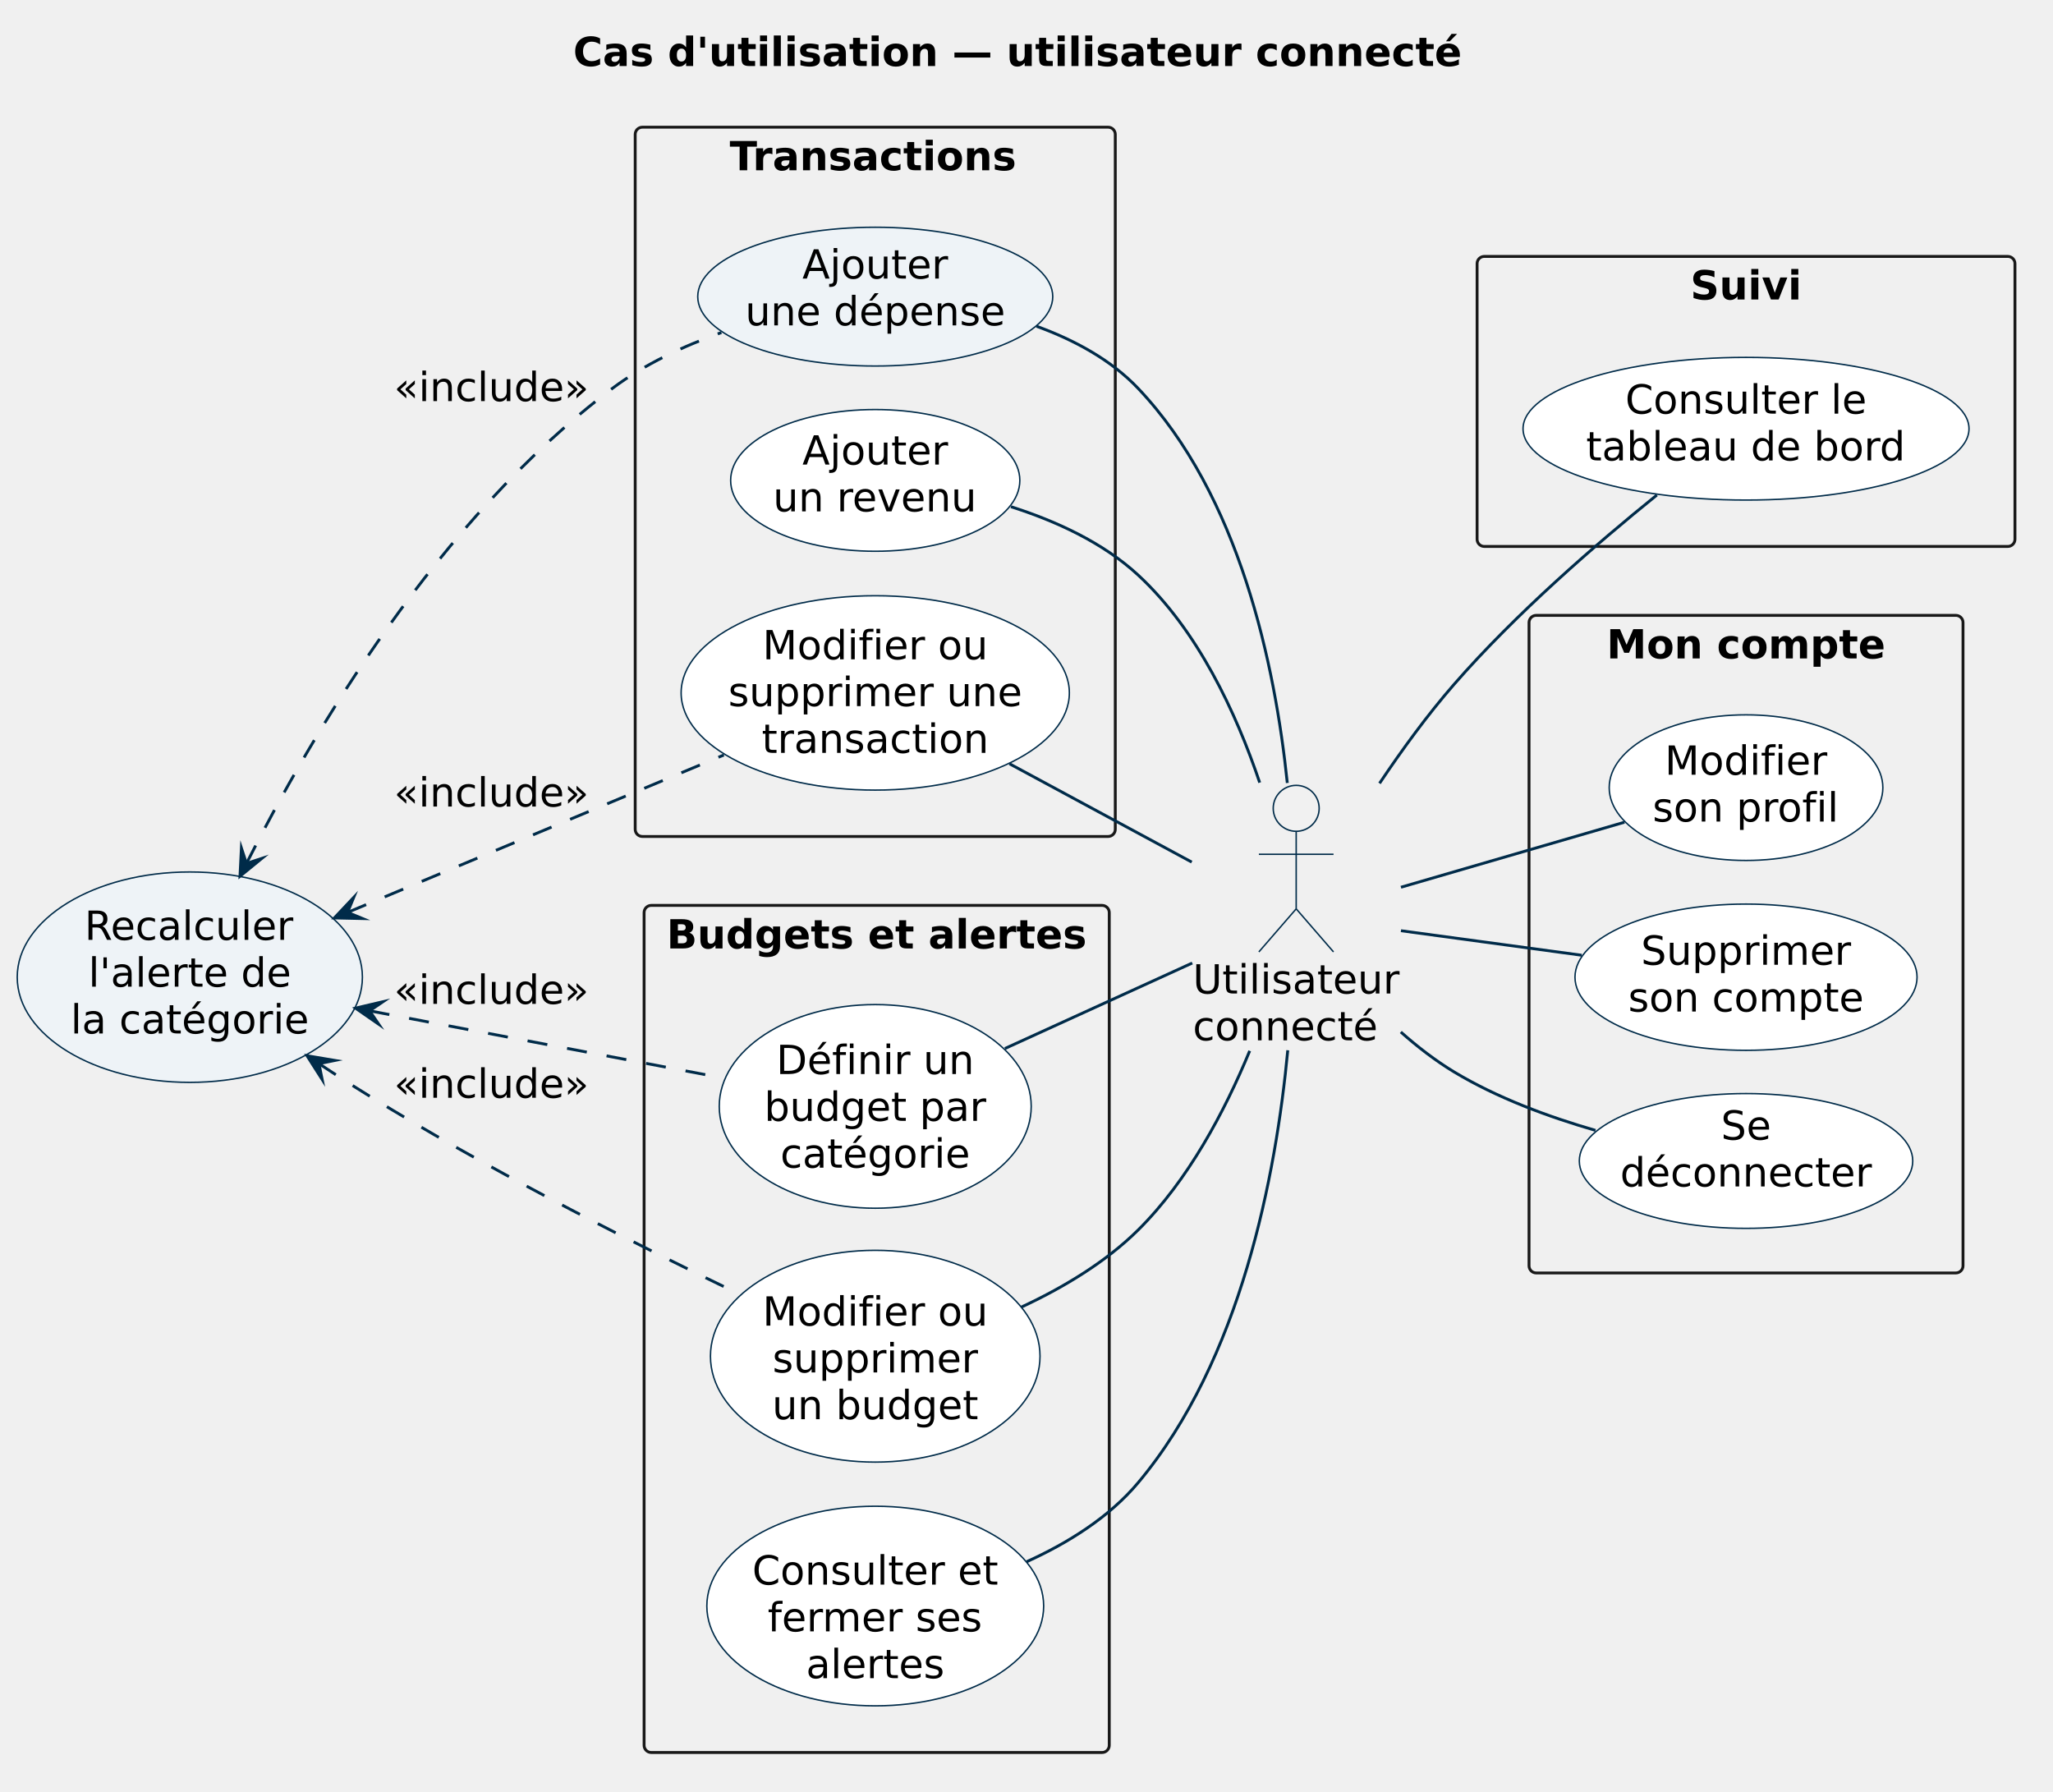
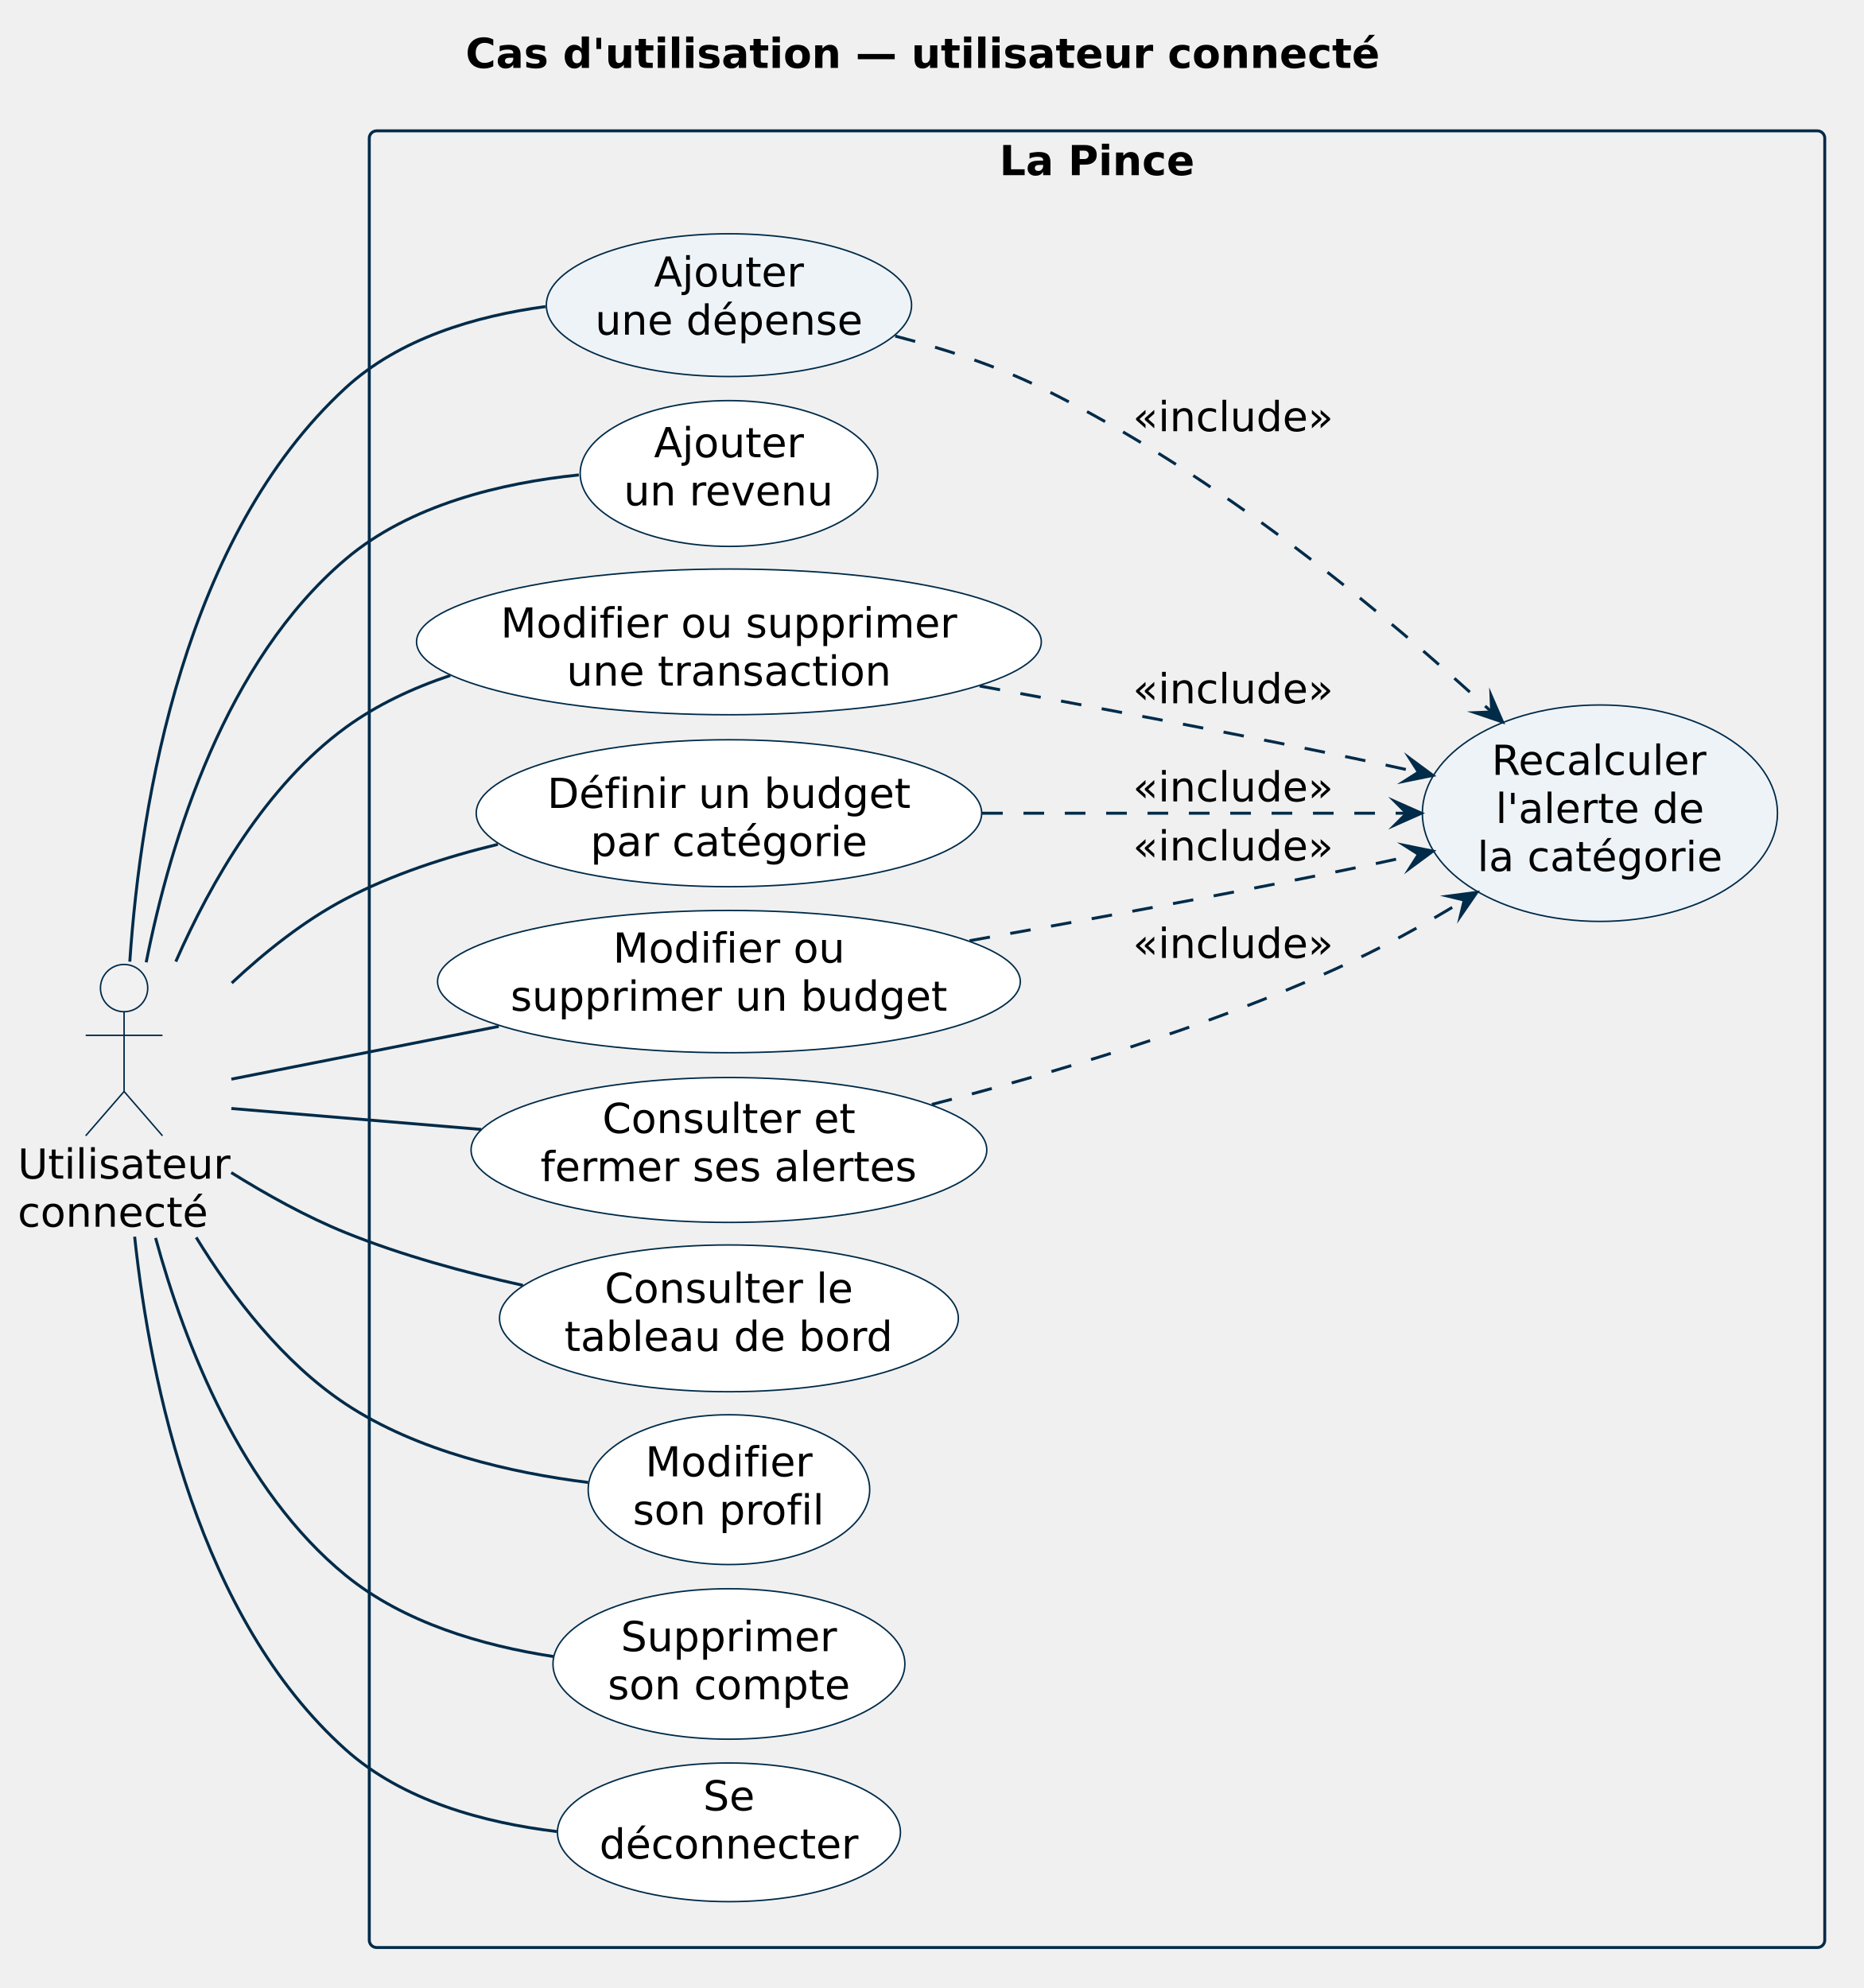
- <svg xmlns="http://www.w3.org/2000/svg" version="1.1" data-diagram-type="DESCRIPTION" style="width:715px;height:624px;background:#FFFFFF;" width="715px" height="624px" viewBox="0 0 715 624" zoomAndPan="magnify" preserveAspectRatio="none" contentStyleType="text/css">
+ <svg xmlns="http://www.w3.org/2000/svg" version="1.1" data-diagram-type="DESCRIPTION" style="width:631px;height:673px;background:#FFFFFF;" width="631px" height="673px" viewBox="0 0 631 673" zoomAndPan="magnify" preserveAspectRatio="none" contentStyleType="text/css">
  <defs />
  <g font-family="sans-serif" lengthAdjust="spacing">
-     <g class="title" data-source-line="20">
-       <text x="199.626" y="22.995" fill="#000" font-size="14" textLength="309.497" font-weight="700" font-family="'DejaVu Sans'">Cas d'utilisation — utilisateur connecté</text>
+     <g class="title" data-source-line="23">
+       <text x="157.611" y="22.995" fill="#000" font-size="14" textLength="309.497" font-weight="700" font-family="'DejaVu Sans'">Cas d'utilisation — utilisateur connecté</text>
    </g>
-     <g class="cluster" data-qualified-name="Transactions" id="ent0001" data-source-line="22">
-       <rect x="221.22" y="44.297" width="167.2" height="247" fill="none" style="stroke:#181818;stroke-width:1;" rx="2.5" ry="2.5" />
-       <text x="254.142" y="59.292" fill="#000" font-size="14" textLength="101.356" font-weight="700" font-family="'DejaVu Sans'">Transactions</text>
+     <g class="cluster" data-qualified-name="La Pince" id="ent0002" data-source-line="27">
+       <rect x="125.01" y="44.297" width="492.71" height="615" fill="none" style="stroke:#002B49;stroke-width:1;" rx="2.5" ry="2.5" />
+       <text x="338.334" y="59.292" fill="#000" font-size="14" textLength="66.063" font-weight="700" font-family="'DejaVu Sans'">La Pince</text>
    </g>
-     <g class="cluster" data-qualified-name="Budgets et alertes" id="ent0005" data-source-line="27">
-       <rect x="224.32" y="315.297" width="162" height="295" fill="none" style="stroke:#181818;stroke-width:1;" rx="2.5" ry="2.5" />
-       <text x="232.169" y="330.292" fill="#000" font-size="14" textLength="146.303" font-weight="700" font-family="'DejaVu Sans'">Budgets et alertes</text>
+     <g class="entity" data-qualified-name="La Pince.depense" id="ent0003" data-source-line="28">
+       <ellipse cx="246.761" cy="103.3" rx="61.821" ry="24.163" fill="#EEF3F7" style="stroke:#002B49;stroke-width:0.5;" />
+       <text x="221.379" y="97.005" fill="#000" font-size="14" textLength="50.764" font-family="'DejaVu Sans'">Ajouter</text>
+       <text x="201.466" y="113.302" fill="#000" font-size="14" textLength="90.59" font-family="'DejaVu Sans'">une dépense</text>
    </g>
-     <g class="cluster" data-qualified-name="Suivi" id="ent0011" data-source-line="36">
-       <rect x="514.43" y="89.297" width="187.32" height="101" fill="none" style="stroke:#181818;stroke-width:1;" rx="2.5" ry="2.5" />
-       <text x="588.703" y="104.292" fill="#000" font-size="14" textLength="38.773" font-weight="700" font-family="'DejaVu Sans'">Suivi</text>
+     <g class="entity" data-qualified-name="La Pince.revenu" id="ent0004" data-source-line="29">
+       <ellipse cx="246.759" cy="160.294" rx="50.359" ry="24.677" fill="#FFF" style="stroke:#002B49;stroke-width:0.5;" />
+       <text x="221.377" y="154.79" fill="#000" font-size="14" textLength="50.764" font-family="'DejaVu Sans'">Ajouter</text>
+       <text x="211.154" y="171.087" fill="#000" font-size="14" textLength="71.21" font-family="'DejaVu Sans'">un revenu</text>
    </g>
-     <g class="cluster" data-qualified-name="Mon compte" id="ent0013" data-source-line="39">
-       <rect x="532.52" y="214.297" width="151.14" height="229" fill="none" style="stroke:#181818;stroke-width:1;" rx="2.5" ry="2.5" />
-       <text x="559.538" y="229.292" fill="#000" font-size="14" textLength="97.104" font-weight="700" font-family="'DejaVu Sans'">Mon compte</text>
+     <g class="entity" data-qualified-name="La Pince.transaction" id="ent0005" data-source-line="30">
+       <ellipse cx="246.756" cy="217.297" rx="105.746" ry="24.67" fill="#FFF" style="stroke:#002B49;stroke-width:0.5;" />
+       <text x="169.486" y="215.811" fill="#000" font-size="14" textLength="154.54" font-family="'DejaVu Sans'">Modifier ou supprimer</text>
+       <text x="191.809" y="232.108" fill="#000" font-size="14" textLength="109.895" font-family="'DejaVu Sans'">une transaction</text>
    </g>
-     <g class="entity" data-qualified-name="Transactions.depense" id="ent0002" data-source-line="23">
-       <ellipse cx="304.821" cy="103.3" rx="61.821" ry="24.163" fill="#EEF3F7" style="stroke:#002B49;stroke-width:0.5;" />
-       <text x="279.439" y="97.005" fill="#000" font-size="14" textLength="50.764" font-family="'DejaVu Sans'">Ajouter</text>
-       <text x="259.526" y="113.302" fill="#000" font-size="14" textLength="90.59" font-family="'DejaVu Sans'">une dépense</text>
+     <g class="entity" data-qualified-name="La Pince.budget" id="ent0006" data-source-line="31">
+       <ellipse cx="246.763" cy="275.3" rx="85.553" ry="24.873" fill="#FFF" style="stroke:#002B49;stroke-width:0.5;" />
+       <text x="185.256" y="273.508" fill="#000" font-size="14" textLength="123.013" font-family="'DejaVu Sans'">Définir un budget</text>
+       <text x="199.882" y="289.804" fill="#000" font-size="14" textLength="93.762" font-family="'DejaVu Sans'">par catégorie</text>
    </g>
-     <g class="entity" data-qualified-name="Transactions.revenu" id="ent0003" data-source-line="24">
-       <ellipse cx="304.819" cy="167.294" rx="50.359" ry="24.677" fill="#FFF" style="stroke:#002B49;stroke-width:0.5;" />
-       <text x="279.437" y="161.79" fill="#000" font-size="14" textLength="50.764" font-family="'DejaVu Sans'">Ajouter</text>
-       <text x="269.214" y="178.087" fill="#000" font-size="14" textLength="71.21" font-family="'DejaVu Sans'">un revenu</text>
+     <g class="entity" data-qualified-name="La Pince.budgetmaj" id="ent0007" data-source-line="32">
+       <ellipse cx="246.758" cy="332.297" rx="98.638" ry="24.08" fill="#FFF" style="stroke:#002B49;stroke-width:0.5;" />
+       <text x="207.509" y="325.871" fill="#000" font-size="14" textLength="78.497" font-family="'DejaVu Sans'">Modifier ou</text>
+       <text x="172.82" y="342.168" fill="#000" font-size="14" textLength="147.875" font-family="'DejaVu Sans'">supprimer un budget</text>
    </g>
-     <g class="entity" data-qualified-name="Transactions.transaction" id="ent0004" data-source-line="25">
-       <ellipse cx="304.823" cy="241.301" rx="67.603" ry="33.844" fill="#FFF" style="stroke:#002B49;stroke-width:0.5;" />
-       <text x="265.575" y="229.598" fill="#000" font-size="14" textLength="78.497" font-family="'DejaVu Sans'">Modifier ou</text>
-       <text x="253.622" y="245.895" fill="#000" font-size="14" textLength="102.402" font-family="'DejaVu Sans'">supprimer une</text>
-       <text x="265.281" y="262.192" fill="#000" font-size="14" textLength="79.085" font-family="'DejaVu Sans'">transaction</text>
+     <g class="entity" data-qualified-name="La Pince.alertes" id="ent0008" data-source-line="33">
+       <ellipse cx="246.756" cy="389.3" rx="87.286" ry="24.523" fill="#FFF" style="stroke:#002B49;stroke-width:0.5;" />
+       <text x="203.915" y="383.561" fill="#000" font-size="14" textLength="85.682" font-family="'DejaVu Sans'">Consulter et</text>
+       <text x="182.935" y="399.858" fill="#000" font-size="14" textLength="127.641" font-family="'DejaVu Sans'">fermer ses alertes</text>
    </g>
-     <g class="entity" data-qualified-name="Budgets et alertes.budget" id="ent0006" data-source-line="28">
-       <ellipse cx="304.816" cy="385.296" rx="54.326" ry="35.459" fill="#FFF" style="stroke:#002B49;stroke-width:0.5;" />
-       <text x="270.353" y="374.039" fill="#000" font-size="14" textLength="68.927" font-family="'DejaVu Sans'">Définir un</text>
-       <text x="266.162" y="390.336" fill="#000" font-size="14" textLength="77.308" font-family="'DejaVu Sans'">budget par</text>
-       <text x="271.771" y="406.633" fill="#000" font-size="14" textLength="66.09" font-family="'DejaVu Sans'">catégorie</text>
+     <g class="entity" data-qualified-name="La Pince.tableau" id="ent0009" data-source-line="34">
+       <ellipse cx="246.758" cy="446.3" rx="77.658" ry="24.843" fill="#FFF" style="stroke:#002B49;stroke-width:0.5;" />
+       <text x="204.717" y="441.046" fill="#000" font-size="14" textLength="84.082" font-family="'DejaVu Sans'">Consulter le</text>
+       <text x="191.055" y="457.343" fill="#000" font-size="14" textLength="111.405" font-family="'DejaVu Sans'">tableau de bord</text>
    </g>
-     <g class="entity" data-qualified-name="Budgets et alertes.budgetmaj" id="ent0007" data-source-line="29">
-       <ellipse cx="304.819" cy="472.292" rx="57.389" ry="36.875" fill="#FFF" style="stroke:#002B49;stroke-width:0.5;" />
-       <text x="265.571" y="461.638" fill="#000" font-size="14" textLength="78.497" font-family="'DejaVu Sans'">Modifier ou</text>
-       <text x="269.023" y="477.935" fill="#000" font-size="14" textLength="71.593" font-family="'DejaVu Sans'">supprimer</text>
-       <text x="268.903" y="494.231" fill="#000" font-size="14" textLength="71.832" font-family="'DejaVu Sans'">un budget</text>
+     <g class="entity" data-qualified-name="La Pince.profil" id="ent0010" data-source-line="35">
+       <ellipse cx="246.761" cy="504.293" rx="47.651" ry="25.356" fill="#FFF" style="stroke:#002B49;stroke-width:0.5;" />
+       <text x="218.457" y="499.799" fill="#000" font-size="14" textLength="56.608" font-family="'DejaVu Sans'">Modifier</text>
+       <text x="214.211" y="516.096" fill="#000" font-size="14" textLength="65.099" font-family="'DejaVu Sans'">son profil</text>
    </g>
-     <g class="entity" data-qualified-name="Budgets et alertes.alertes" id="ent0008" data-source-line="30">
-       <ellipse cx="304.824" cy="559.293" rx="58.654" ry="34.757" fill="#FFF" style="stroke:#002B49;stroke-width:0.5;" />
-       <text x="261.983" y="551.82" fill="#000" font-size="14" textLength="85.682" font-family="'DejaVu Sans'">Consulter et</text>
-       <text x="267.346" y="568.116" fill="#000" font-size="14" textLength="74.956" font-family="'DejaVu Sans'">fermer ses</text>
-       <text x="280.707" y="584.413" fill="#000" font-size="14" textLength="48.234" font-family="'DejaVu Sans'">alertes</text>
+     <g class="entity" data-qualified-name="La Pince.supprimer" id="ent0011" data-source-line="36">
+       <ellipse cx="246.757" cy="563.302" rx="59.567" ry="25.465" fill="#FFF" style="stroke:#002B49;stroke-width:0.5;" />
+       <text x="210.165" y="558.967" fill="#000" font-size="14" textLength="73.186" font-family="'DejaVu Sans'">Supprimer</text>
+       <text x="205.721" y="575.264" fill="#000" font-size="14" textLength="82.072" font-family="'DejaVu Sans'">son compte</text>
    </g>
-     <g class="entity" data-qualified-name="Suivi.tableau" id="ent0012" data-source-line="37">
-       <ellipse cx="608.088" cy="149.3" rx="77.658" ry="24.843" fill="#FFF" style="stroke:#002B49;stroke-width:0.5;" />
-       <text x="566.047" y="144.046" fill="#000" font-size="14" textLength="84.082" font-family="'DejaVu Sans'">Consulter le</text>
-       <text x="552.385" y="160.343" fill="#000" font-size="14" textLength="111.405" font-family="'DejaVu Sans'">tableau de bord</text>
+     <g class="entity" data-qualified-name="La Pince.deconnecter" id="ent0012" data-source-line="37">
+       <ellipse cx="246.762" cy="620.296" rx="58.062" ry="23.469" fill="#FFF" style="stroke:#002B49;stroke-width:0.5;" />
+       <text x="238.012" y="612.884" fill="#000" font-size="14" textLength="17.5" font-family="'DejaVu Sans'">Se</text>
+       <text x="202.923" y="629.181" fill="#000" font-size="14" textLength="87.678" font-family="'DejaVu Sans'">déconnecter</text>
    </g>
-     <g class="entity" data-qualified-name="Mon compte.profil" id="ent0014" data-source-line="40">
-       <ellipse cx="608.091" cy="274.293" rx="47.651" ry="25.356" fill="#FFF" style="stroke:#002B49;stroke-width:0.5;" />
-       <text x="579.787" y="269.799" fill="#000" font-size="14" textLength="56.608" font-family="'DejaVu Sans'">Modifier</text>
-       <text x="575.541" y="286.096" fill="#000" font-size="14" textLength="65.099" font-family="'DejaVu Sans'">son profil</text>
+     <g class="entity" data-qualified-name="La Pince.alerte" id="ent0013" data-source-line="38">
+       <ellipse cx="541.608" cy="275.293" rx="60.108" ry="36.636" fill="#EEF3F7" style="stroke:#002B49;stroke-width:0.5;" />
+       <text x="504.941" y="262.303" fill="#000" font-size="14" textLength="73.336" font-family="'DejaVu Sans'">Recalculer</text>
+       <text x="506.294" y="278.6" fill="#000" font-size="14" textLength="70.629" font-family="'DejaVu Sans'">l'alerte de</text>
+       <text x="500.104" y="294.897" fill="#000" font-size="14" textLength="83.009" font-family="'DejaVu Sans'">la catégorie</text>
    </g>
-     <g class="entity" data-qualified-name="Mon compte.supprimer" id="ent0015" data-source-line="41">
-       <ellipse cx="608.087" cy="340.302" rx="59.567" ry="25.465" fill="#FFF" style="stroke:#002B49;stroke-width:0.5;" />
-       <text x="571.495" y="335.967" fill="#000" font-size="14" textLength="73.186" font-family="'DejaVu Sans'">Supprimer</text>
-       <text x="567.051" y="352.264" fill="#000" font-size="14" textLength="82.072" font-family="'DejaVu Sans'">son compte</text>
+     <g class="entity" data-qualified-name="utilisateur" id="ent0001" data-source-line="25">
+       <ellipse cx="42.005" cy="334.497" rx="8" ry="8" fill="#F1F1F1" style="stroke:#002B49;stroke-width:0.5;" />
+       <path d="M42.005,342.497 L42.005,369.497 M29.005,350.497 L55.005,350.497 M42.005,369.497 L29.005,384.497 M42.005,369.497 L55.005,384.497" style="stroke:#002B49;stroke-width:0.5;" fill="none" />
+       <text x="6" y="398.992" fill="#000" font-size="14" textLength="72.01" font-family="'DejaVu Sans'">Utilisateur</text>
+       <text x="6" y="415.289" fill="#000" font-size="14" textLength="64.422" font-family="'DejaVu Sans'">connecté</text>
    </g>
-     <g class="entity" data-qualified-name="Mon compte.deconnecter" id="ent0016" data-source-line="42">
-       <ellipse cx="608.092" cy="404.296" rx="58.062" ry="23.469" fill="#FFF" style="stroke:#002B49;stroke-width:0.5;" />
-       <text x="599.342" y="396.884" fill="#000" font-size="14" textLength="17.5" font-family="'DejaVu Sans'">Se</text>
-       <text x="564.253" y="413.181" fill="#000" font-size="14" textLength="87.678" font-family="'DejaVu Sans'">déconnecter</text>
+     <g class="link" data-entity-1="ent0001" data-entity-2="ent0003" id="lnk14" data-source-line="41" data-link-type="association">
+       <path d="M43.94,325.547 C47.66,270.887 62.4,181.517 117.01,131.297 C135.19,114.577 160.95,106.977 184.65,103.787" style="stroke:#002B49;stroke-width:1;" fill="none" id="utilisateur-depense" />
    </g>
-     <g class="entity" data-qualified-name="alerte" id="ent0009" data-source-line="32">
-       <ellipse cx="66.108" cy="340.293" rx="60.108" ry="36.636" fill="#EEF3F7" style="stroke:#002B49;stroke-width:0.5;" />
-       <text x="29.441" y="327.303" fill="#000" font-size="14" textLength="73.336" font-family="'DejaVu Sans'">Recalculer</text>
-       <text x="30.794" y="343.6" fill="#000" font-size="14" textLength="70.629" font-family="'DejaVu Sans'">l'alerte de</text>
-       <text x="24.604" y="359.897" fill="#000" font-size="14" textLength="83.009" font-family="'DejaVu Sans'">la catégorie</text>
+     <g class="link" data-entity-1="ent0001" data-entity-2="ent0004" id="lnk15" data-source-line="42" data-link-type="association">
+       <path d="M49.49,325.777 C57.81,283.897 76.39,223.787 117.01,189.297 C138.75,170.837 169.8,163.467 195.95,160.777" style="stroke:#002B49;stroke-width:1;" fill="none" id="utilisateur-revenu" />
    </g>
-     <g class="entity" data-qualified-name="utilisateur" id="ent0010" data-source-line="34">
-       <ellipse cx="451.425" cy="281.497" rx="8" ry="8" fill="#F1F1F1" style="stroke:#002B49;stroke-width:0.5;" />
-       <path d="M451.425,289.497 L451.425,316.497 M438.425,297.497 L464.425,297.497 M451.425,316.497 L438.425,331.497 M451.425,316.497 L464.425,331.497" style="stroke:#002B49;stroke-width:0.5;" fill="none" />
-       <text x="415.42" y="345.992" fill="#000" font-size="14" textLength="72.01" font-family="'DejaVu Sans'">Utilisateur</text>
-       <text x="415.42" y="362.289" fill="#000" font-size="14" textLength="64.422" font-family="'DejaVu Sans'">connecté</text>
+     <g class="link" data-entity-1="ent0001" data-entity-2="ent0005" id="lnk16" data-source-line="43" data-link-type="association">
+       <path d="M59.51,325.527 C71.42,298.427 90.17,265.897 117.01,246.297 C127.56,238.597 139.79,232.887 152.44,228.667" style="stroke:#002B49;stroke-width:1;" fill="none" id="utilisateur-transaction" />
    </g>
-     <g class="link" data-entity-1="ent0002" data-entity-2="ent0010" id="lnk17" data-source-line="45" data-link-type="association">
-       <path d="M360.98,113.617 C374.03,118.347 386.9,125.247 396.42,135.297 C431.68,172.517 444.07,231.537 448.33,272.667" style="stroke:#002B49;stroke-width:1;" fill="none" id="depense-utilisateur" />
+     <g class="link" data-entity-1="ent0001" data-entity-2="ent0006" id="lnk17" data-source-line="44" data-link-type="association">
+       <path d="M78.45,332.787 C89.82,322.147 103.1,311.577 117.01,304.297 C132.84,296.007 150.98,290.077 168.55,285.837" style="stroke:#002B49;stroke-width:1;" fill="none" id="utilisateur-budget" />
    </g>
-     <g class="link" data-entity-1="ent0003" data-entity-2="ent0010" id="lnk18" data-source-line="46" data-link-type="association">
-       <path d="M352.07,176.457 C367.63,181.397 384.14,188.927 396.42,200.297 C417.15,219.487 430.49,248.157 438.72,272.547" style="stroke:#002B49;stroke-width:1;" fill="none" id="revenu-utilisateur" />
+     <g class="link" data-entity-1="ent0001" data-entity-2="ent0007" id="lnk18" data-source-line="45" data-link-type="association">
+       <path d="M78.32,365.327 C103.28,360.407 137.71,353.617 168.85,347.467" style="stroke:#002B49;stroke-width:1;" fill="none" id="utilisateur-budgetmaj" />
    </g>
-     <g class="link" data-entity-1="ent0004" data-entity-2="ent0010" id="lnk19" data-source-line="47" data-link-type="association">
-       <path d="M351.58,265.977 C372.1,277.047 395.93,289.897 415.05,300.217" style="stroke:#002B49;stroke-width:1;" fill="none" id="transaction-utilisateur" />
+     <g class="link" data-entity-1="ent0001" data-entity-2="ent0008" id="lnk19" data-source-line="46" data-link-type="association">
+       <path d="M78.32,375.257 C101.69,377.217 133.36,379.877 162.87,382.347" style="stroke:#002B49;stroke-width:1;" fill="none" id="utilisateur-alertes" />
    </g>
-     <g class="link" data-entity-1="ent0006" data-entity-2="ent0010" id="lnk20" data-source-line="48" data-link-type="association">
-       <path d="M349.99,365.137 C370.92,355.587 395.58,344.327 415.23,335.367" style="stroke:#002B49;stroke-width:1;" fill="none" id="budget-utilisateur" />
+     <g class="link" data-entity-1="ent0001" data-entity-2="ent0009" id="lnk20" data-source-line="47" data-link-type="association">
+       <path d="M78.28,396.957 C90.16,404.367 103.76,411.947 117.01,417.297 C135.92,424.937 157.24,430.767 177.01,435.127" style="stroke:#002B49;stroke-width:1;" fill="none" id="utilisateur-tableau" />
    </g>
-     <g class="link" data-entity-1="ent0007" data-entity-2="ent0010" id="lnk21" data-source-line="49" data-link-type="association">
-       <path d="M355.67,455.207 C370.09,448.497 385,439.627 396.42,428.297 C413.81,411.047 426.53,387.047 435.24,365.957" style="stroke:#002B49;stroke-width:1;" fill="none" id="budgetmaj-utilisateur" />
+     <g class="link" data-entity-1="ent0001" data-entity-2="ent0010" id="lnk21" data-source-line="48" data-link-type="association">
+       <path d="M66.41,418.897 C78.82,439.117 95.89,461.317 117.01,475.297 C141.27,491.357 173.15,498.617 199.11,501.857" style="stroke:#002B49;stroke-width:1;" fill="none" id="utilisateur-profil" />
    </g>
-     <g class="link" data-entity-1="ent0008" data-entity-2="ent0010" id="lnk22" data-source-line="50" data-link-type="association">
-       <path d="M357.53,543.867 C371.85,537.387 386.25,528.437 396.42,516.297 C432.19,473.627 444.4,409.197 448.49,365.747" style="stroke:#002B49;stroke-width:1;" fill="none" id="alertes-utilisateur" />
+     <g class="link" data-entity-1="ent0001" data-entity-2="ent0011" id="lnk22" data-source-line="49" data-link-type="association">
+       <path d="M52.67,419.087 C62.64,455.527 81.85,504.607 117.01,533.297 C136.66,549.327 163.33,557.117 187.31,560.777" style="stroke:#002B49;stroke-width:1;" fill="none" id="utilisateur-supprimer" />
    </g>
-     <g class="link" data-entity-1="ent0010" data-entity-2="ent0012" id="lnk23" data-source-line="52" data-link-type="association">
-       <path d="M480.45,272.797 C488.29,261.097 497.21,248.867 506.43,238.297 C527.9,213.687 555.99,189.377 577.04,172.397" style="stroke:#002B49;stroke-width:1;" fill="none" id="utilisateur-tableau" />
+     <g class="link" data-entity-1="ent0001" data-entity-2="ent0012" id="lnk23" data-source-line="50" data-link-type="association">
+       <path d="M45.58,418.657 C50.95,468.897 67.32,547.807 117.01,592.297 C136.35,609.617 163.85,617.077 188.47,620.027" style="stroke:#002B49;stroke-width:1;" fill="none" id="utilisateur-deconnecter" />
    </g>
-     <g class="link" data-entity-1="ent0010" data-entity-2="ent0014" id="lnk24" data-source-line="53" data-link-type="association">
-       <path d="M487.91,308.977 C511.1,302.227 541.47,293.387 565.75,286.327" style="stroke:#002B49;stroke-width:1;" fill="none" id="utilisateur-profil" />
+     <g class="link" data-entity-1="ent0003" data-entity-2="ent0013" id="lnk24" data-source-line="52" data-link-type="dependency">
+       <path d="M303.05,113.777 C319.45,118.007 337.13,123.737 352.5,131.297 C413.02,161.077 469.521,208.411 504.961,241.021" style="stroke:#002B49;stroke-width:1;stroke-dasharray:7,7;" fill="none" id="depense-to-alerte" />
+       <polygon points="508.64,244.407,504.726,235.369,504.961,241.021,499.309,241.256,508.64,244.407" fill="#002B49" style="stroke:#002B49;stroke-width:1;stroke-linejoin:miter;stroke-miterlimit:10;" />
+       <text x="383.5" y="145.972" fill="#000" font-size="14" textLength="67.854" font-family="'DejaVu Sans'">«include»</text>
    </g>
-     <g class="link" data-entity-1="ent0010" data-entity-2="ent0015" id="lnk25" data-source-line="54" data-link-type="association">
-       <path d="M487.91,324.117 C506.55,326.647 529.83,329.807 550.86,332.657" style="stroke:#002B49;stroke-width:1;" fill="none" id="utilisateur-supprimer" />
+     <g class="link" data-entity-1="ent0005" data-entity-2="ent0013" id="lnk25" data-source-line="53" data-link-type="dependency">
+       <path d="M331.65,232.237 C368.49,238.977 412.2,247.227 451.5,255.297 C462.37,257.527 469.078,258.955 480.178,261.415" style="stroke:#002B49;stroke-width:1;stroke-dasharray:7,7;" fill="none" id="transaction-to-alerte" />
+       <polygon points="485.06,262.497,477.139,256.644,480.178,261.415,475.408,264.455,485.06,262.497" fill="#002B49" style="stroke:#002B49;stroke-width:1;stroke-linejoin:miter;stroke-miterlimit:10;" />
+       <text x="383.5" y="238.072" fill="#000" font-size="14" textLength="67.854" font-family="'DejaVu Sans'">«include»</text>
    </g>
-     <g class="link" data-entity-1="ent0010" data-entity-2="ent0016" id="lnk26" data-source-line="55" data-link-type="association">
-       <path d="M487.86,359.387 C493.69,364.557 499.96,369.397 506.43,373.297 C521.39,382.307 539.2,388.907 555.65,393.647" style="stroke:#002B49;stroke-width:1;" fill="none" id="utilisateur-deconnecter" />
+     <g class="link" data-entity-1="ent0006" data-entity-2="ent0013" id="lnk26" data-source-line="54" data-link-type="dependency">
+       <path d="M332.46,275.297 C380.1,275.297 433.41,275.297 476.18,275.297" style="stroke:#002B49;stroke-width:1;stroke-dasharray:7,7;" fill="none" id="budget-to-alerte" />
+       <polygon points="481.18,275.297,472.18,271.297,476.18,275.297,472.18,279.297,481.18,275.297" fill="#002B49" style="stroke:#002B49;stroke-width:1;stroke-linejoin:miter;stroke-miterlimit:10;" />
+       <text x="383.5" y="271.292" fill="#000" font-size="14" textLength="67.854" font-family="'DejaVu Sans'">«include»</text>
    </g>
-     <g class="link" data-entity-1="ent0009" data-entity-2="ent0002" id="lnk27" data-source-line="57" data-link-type="dependency">
-       <path d="M85.837,300.685 C108.797,255.295 152.3,181.177 213.22,135.297 C224.41,126.867 238.01,120.527 251.24,115.807" style="stroke:#002B49;stroke-width:1;stroke-dasharray:7,7;" fill="none" id="alerte-backto-depense" />
-       <polygon points="83.58,305.147,91.212,298.921,85.837,300.685,84.073,295.31,83.58,305.147" fill="#002B49" style="stroke:#002B49;stroke-width:1;stroke-linejoin:miter;stroke-miterlimit:10;" />
-       <text x="137.22" y="139.692" fill="#000" font-size="14" textLength="67.854" font-family="'DejaVu Sans'">«include»</text>
+     <g class="link" data-entity-1="ent0007" data-entity-2="ent0013" id="lnk27" data-source-line="55" data-link-type="dependency">
+       <path d="M328.22,318.467 C365.75,311.817 410.98,303.517 451.5,295.297 C462.38,293.087 469.088,291.679 480.188,289.219" style="stroke:#002B49;stroke-width:1;stroke-dasharray:7,7;" fill="none" id="budgetmaj-to-alerte" />
+       <polygon points="485.07,288.137,475.418,286.179,480.188,289.219,477.149,293.989,485.07,288.137" fill="#002B49" style="stroke:#002B49;stroke-width:1;stroke-linejoin:miter;stroke-miterlimit:10;" />
+       <text x="383.5" y="291.292" fill="#000" font-size="14" textLength="67.854" font-family="'DejaVu Sans'">«include»</text>
    </g>
-     <g class="link" data-entity-1="ent0009" data-entity-2="ent0004" id="lnk28" data-source-line="58" data-link-type="dependency">
-       <path d="M121.053,317.737 C160.753,301.127 211.77,279.797 252.09,262.927" style="stroke:#002B49;stroke-width:1;stroke-dasharray:7,7;" fill="none" id="alerte-backto-transaction" />
-       <polygon points="116.44,319.667,126.286,319.883,121.053,317.737,123.199,312.503,116.44,319.667" fill="#002B49" style="stroke:#002B49;stroke-width:1;stroke-linejoin:miter;stroke-miterlimit:10;" />
-       <text x="137.22" y="280.862" fill="#000" font-size="14" textLength="67.854" font-family="'DejaVu Sans'">«include»</text>
-     </g>
-     <g class="link" data-entity-1="ent0009" data-entity-2="ent0006" id="lnk29" data-source-line="59" data-link-type="dependency">
-       <path d="M128.722,352.011 C167.832,359.451 214.51,368.317 252.43,375.527" style="stroke:#002B49;stroke-width:1;stroke-dasharray:7,7;" fill="none" id="alerte-backto-budget" />
-       <polygon points="123.81,351.077,131.904,356.688,128.722,352.011,133.399,348.829,123.81,351.077" fill="#002B49" style="stroke:#002B49;stroke-width:1;stroke-linejoin:miter;stroke-miterlimit:10;" />
-       <text x="137.22" y="349.592" fill="#000" font-size="14" textLength="67.854" font-family="'DejaVu Sans'">«include»</text>
-     </g>
-     <g class="link" data-entity-1="ent0009" data-entity-2="ent0007" id="lnk30" data-source-line="60" data-link-type="dependency">
-       <path d="M111.089,370.417 C120.589,376.707 126.59,380.487 136.22,386.297 C176.11,410.387 223.52,434.307 257.72,450.777" style="stroke:#002B49;stroke-width:1;stroke-dasharray:7,7;" fill="none" id="alerte-backto-budgetmaj" />
-       <polygon points="106.92,367.657,112.216,375.961,111.089,370.417,116.632,369.29,106.92,367.657" fill="#002B49" style="stroke:#002B49;stroke-width:1;stroke-linejoin:miter;stroke-miterlimit:10;" />
-       <text x="137.22" y="382.292" fill="#000" font-size="14" textLength="67.854" font-family="'DejaVu Sans'">«include»</text>
+     <g class="link" data-entity-1="ent0008" data-entity-2="ent0013" id="lnk28" data-source-line="56" data-link-type="dependency">
+       <path d="M315.45,373.887 C355.91,363.497 407.76,348.067 451.5,328.297 C467.9,320.877 480.824,313.785 495.674,304.705" style="stroke:#002B49;stroke-width:1;stroke-dasharray:7,7;" fill="none" id="alertes-to-alerte" />
+       <polygon points="499.94,302.097,490.175,303.379,495.674,304.705,494.348,310.204,499.94,302.097" fill="#002B49" style="stroke:#002B49;stroke-width:1;stroke-linejoin:miter;stroke-miterlimit:10;" />
+       <text x="383.5" y="324.292" fill="#000" font-size="14" textLength="67.854" font-family="'DejaVu Sans'">«include»</text>
    </g>
  </g>
</svg>
